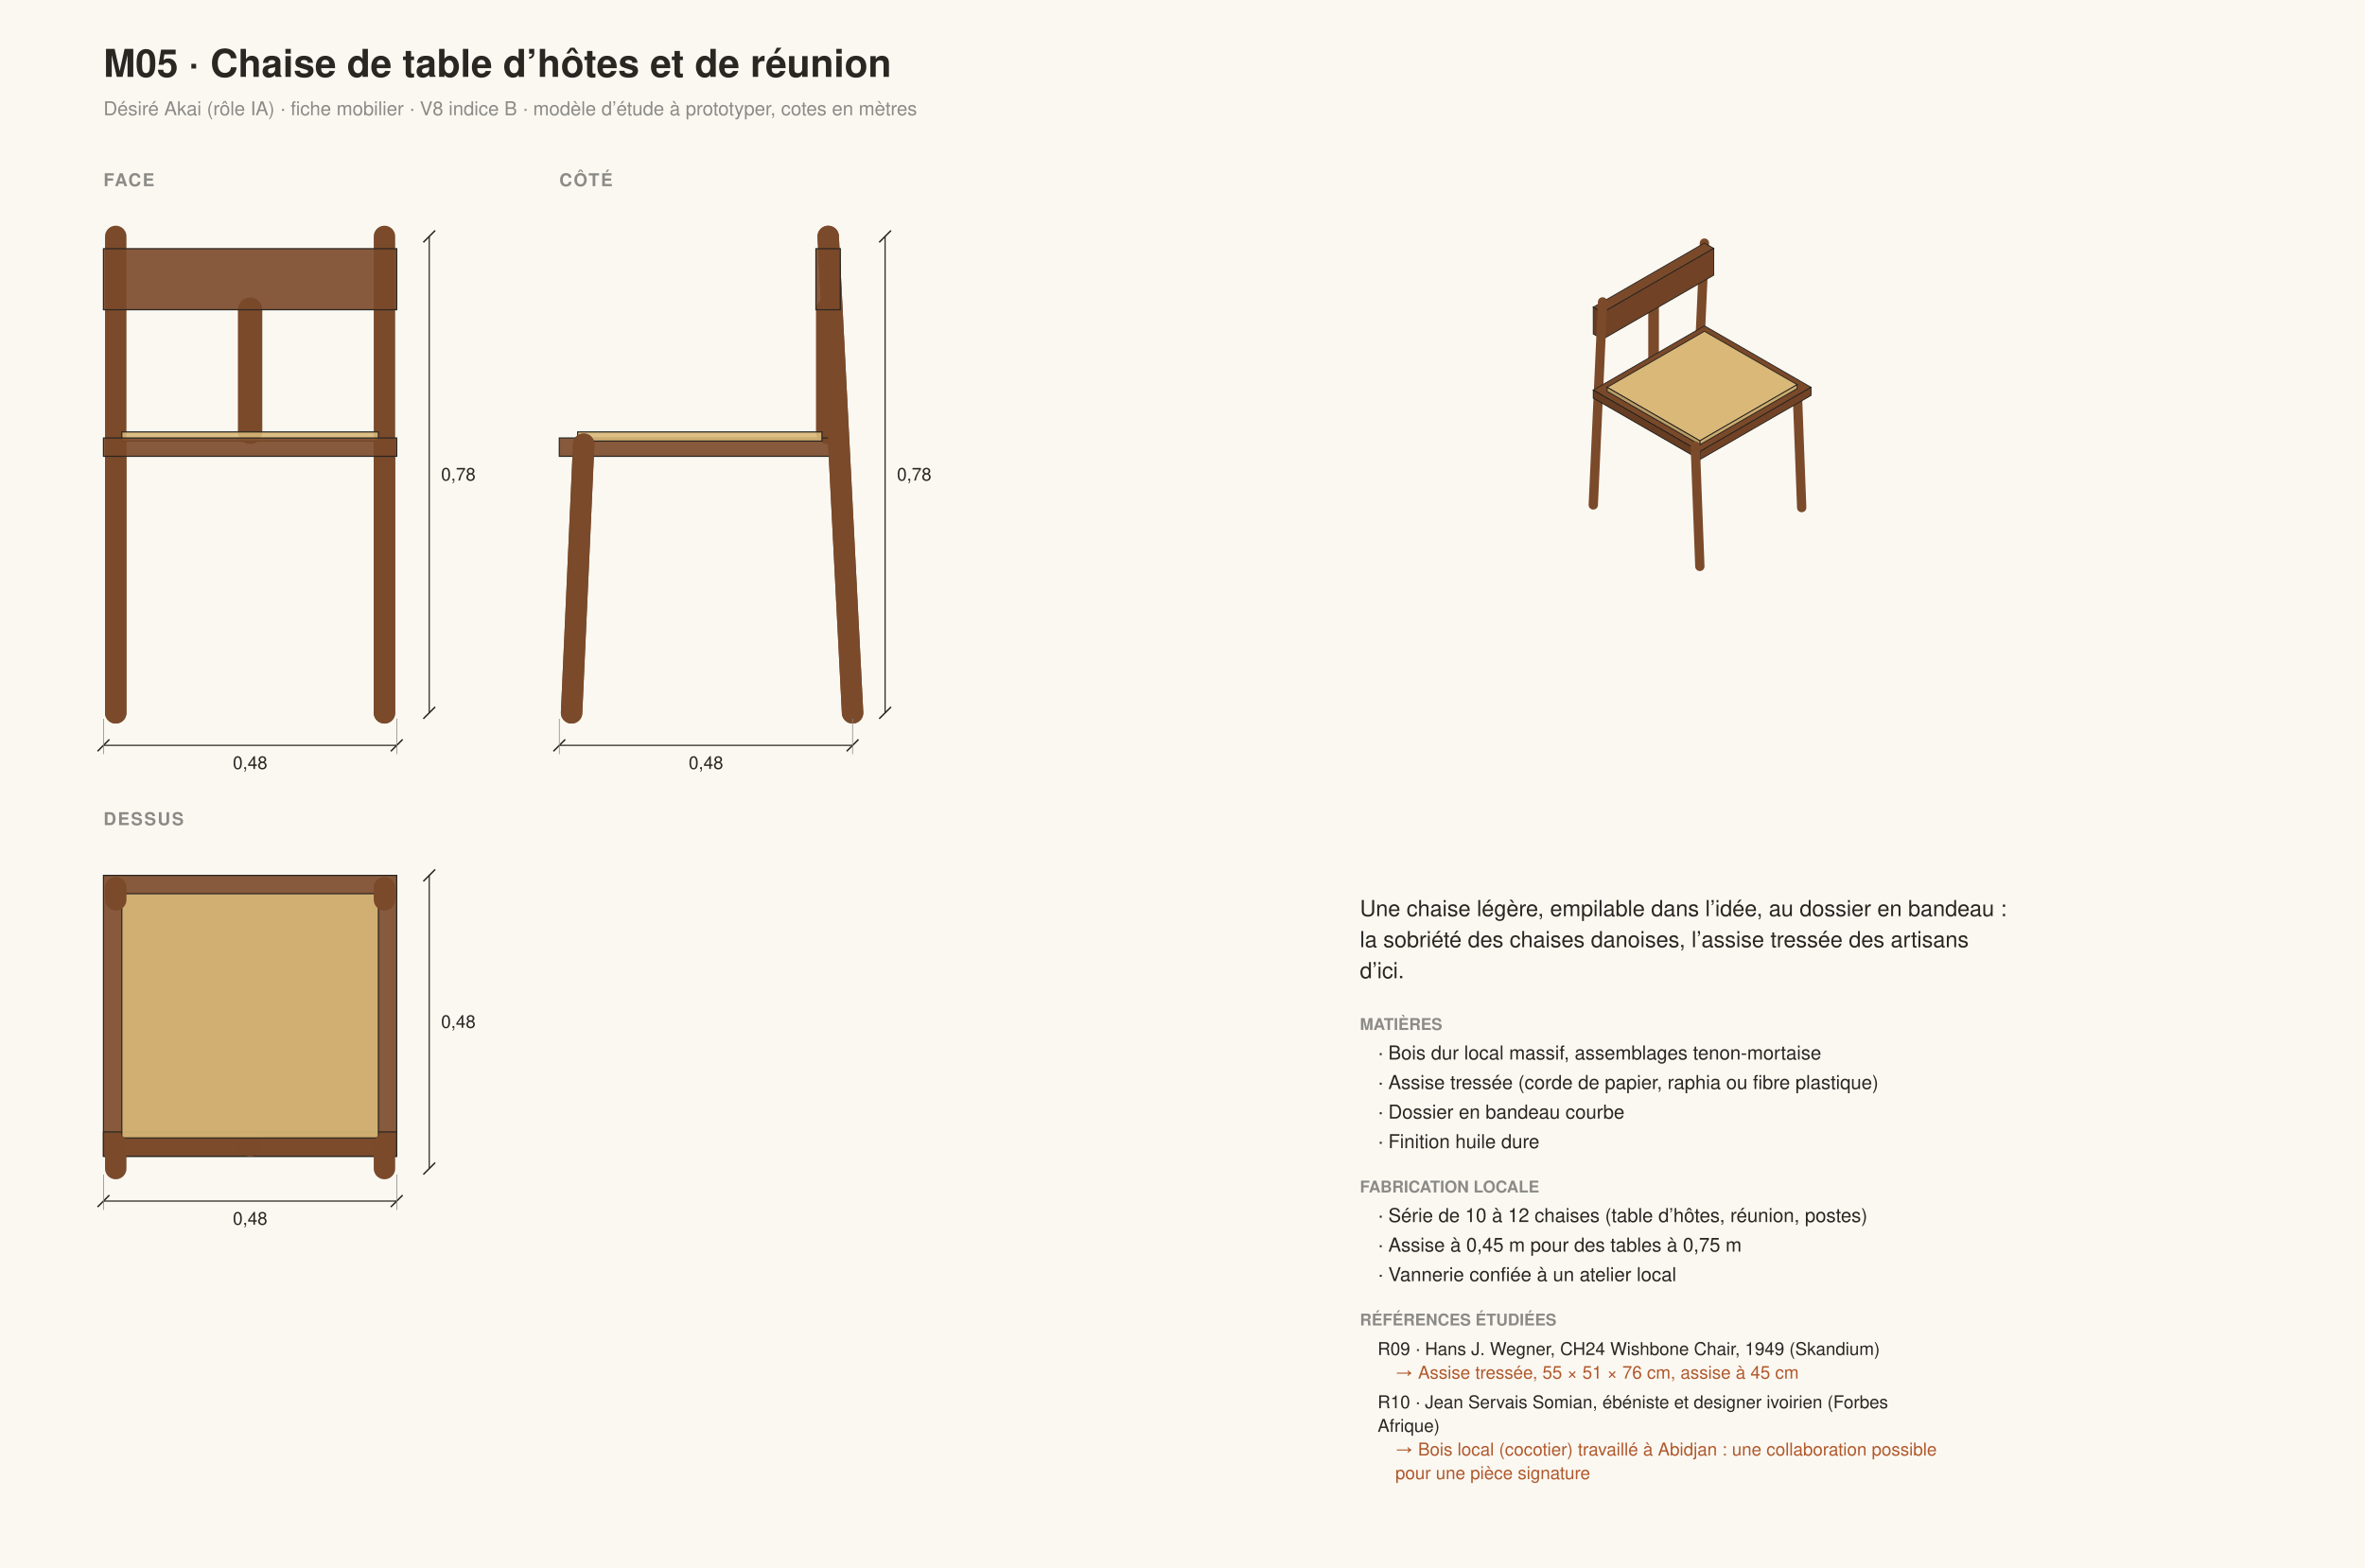
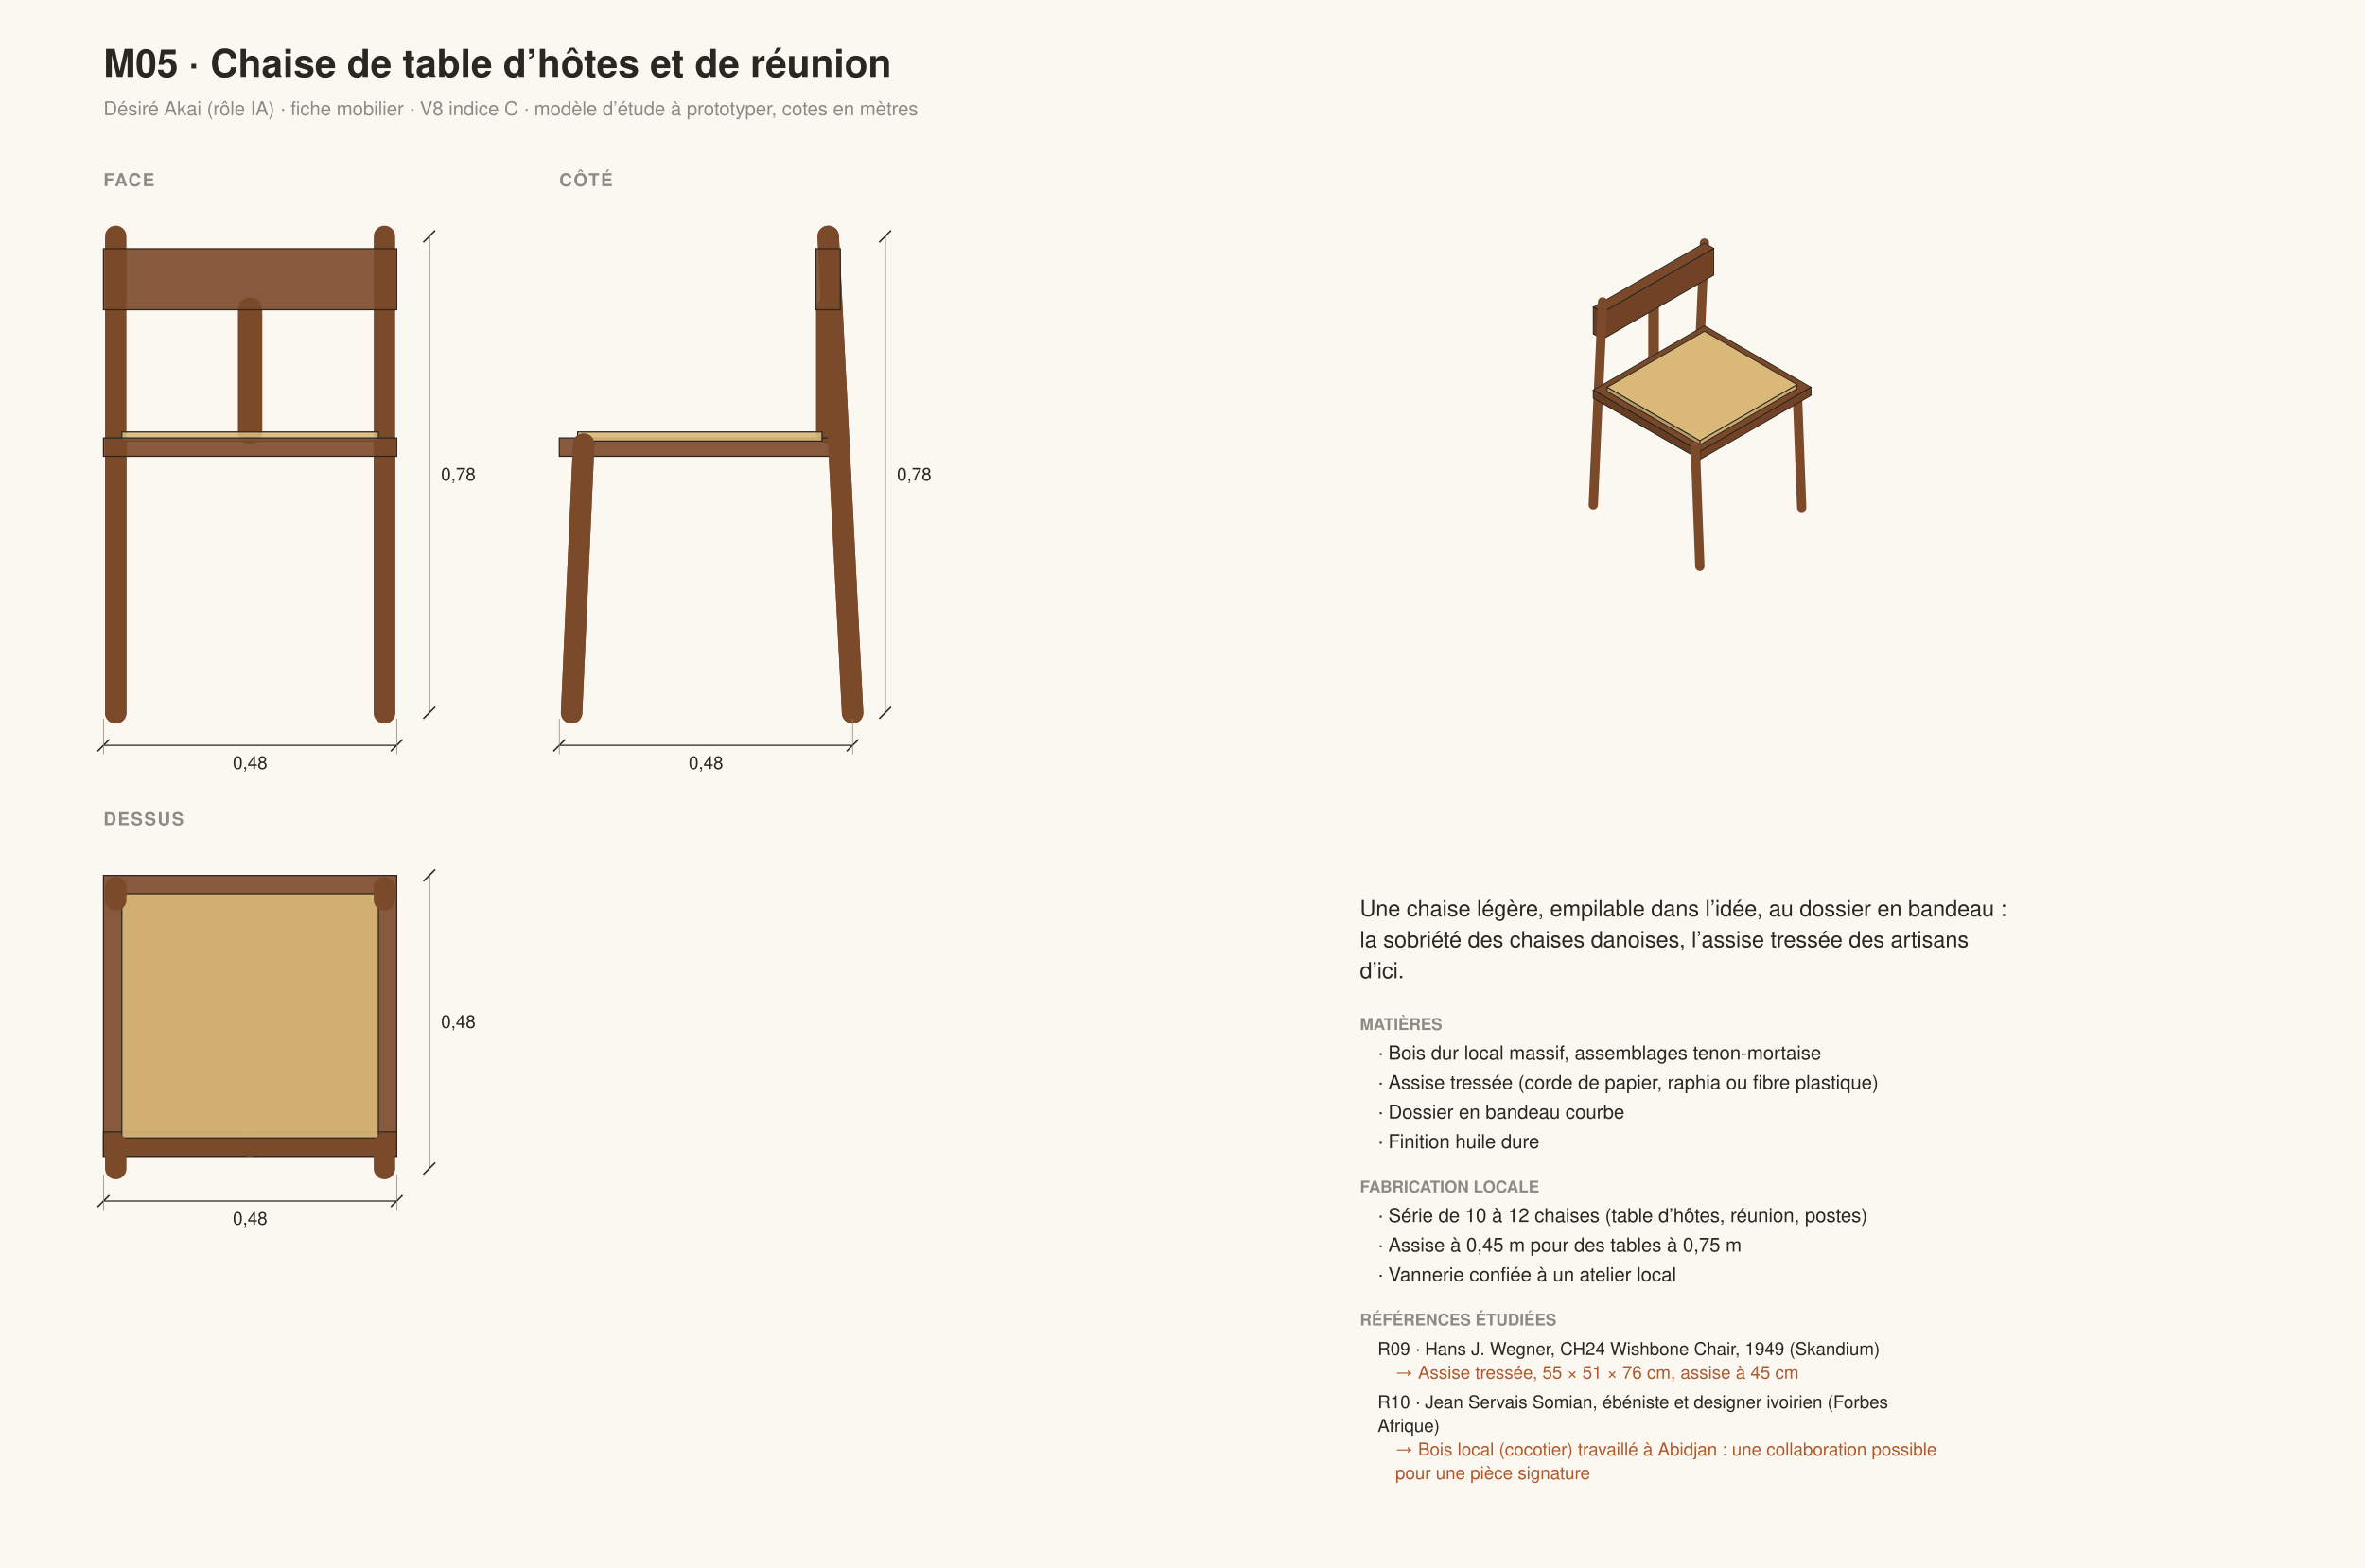
<svg xmlns="http://www.w3.org/2000/svg" viewBox="0 0 1600 1061" width="1600" height="1061">
  <rect width="1600" height="1061" fill="#fbf8f2" />
  <line x1="78.3" y1="482.4" x2="78.3" y2="300.5" stroke="#7a4a2a" stroke-width="14.5" stroke-linecap="round" />
  <line x1="260.1" y1="482.4" x2="260.1" y2="300.5" stroke="#7a4a2a" stroke-width="14.5" stroke-linecap="round" />
  <line x1="78.3" y1="482.4" x2="78.3" y2="160.0" stroke="#7a4a2a" stroke-width="14.5" stroke-linecap="round" />
  <line x1="260.1" y1="482.4" x2="260.1" y2="160.0" stroke="#7a4a2a" stroke-width="14.5" stroke-linecap="round" />
  <line x1="169.2" y1="292.3" x2="169.2" y2="209.6" stroke="#7a4a2a" stroke-width="16.5" stroke-linecap="round" />
  <rect x="82.4" y="292.3" width="173.6" height="6.2" fill="#d9b878" fill-opacity="0.9" stroke="#2a2622" stroke-width="0.8" />
  <rect x="70.0" y="296.4" width="198.4" height="12.4" fill="#7a4a2a" fill-opacity="0.9" stroke="#2a2622" stroke-width="0.8" />
  <rect x="70.0" y="168.3" width="198.4" height="41.3" fill="#7a4a2a" fill-opacity="0.9" stroke="#2a2622" stroke-width="0.8" />
  <text x="70" y="126.0" font-family="Archivo, Helvetica, Arial, sans-serif" font-size="12" font-weight="700" fill="#8b8a86" letter-spacing="1">FACE</text>
  <line x1="70.0" y1="504.4" x2="268.4" y2="504.4" stroke="#2a2622" stroke-width="0.8" />
  <line x1="66.0" y1="508.4" x2="74.0" y2="500.4" stroke="#2a2622" />
  <line x1="70.0" y1="486.4" x2="70.0" y2="510.4" stroke="#8b8a86" stroke-width="0.5" />
  <line x1="264.4" y1="508.4" x2="272.4" y2="500.4" stroke="#2a2622" />
  <line x1="268.4" y1="486.4" x2="268.4" y2="510.4" stroke="#8b8a86" stroke-width="0.5" />
  <text x="169.2" y="520.4" font-family="Archivo, Helvetica, Arial, sans-serif" font-size="12" text-anchor="middle" fill="#2a2622">0,48</text>
  <line x1="290.4" y1="160.0" x2="290.4" y2="482.4" stroke="#2a2622" stroke-width="0.8" />
  <line x1="286.4" y1="164.0" x2="294.4" y2="156.0" stroke="#2a2622" />
  <line x1="286.4" y1="486.4" x2="294.4" y2="478.4" stroke="#2a2622" />
  <text x="298.4" y="325.2" font-family="Archivo, Helvetica, Arial, sans-serif" font-size="12" fill="#2a2622">0,78</text>
  <line x1="386.7" y1="482.4" x2="394.9" y2="300.5" stroke="#7a4a2a" stroke-width="14.5" stroke-linecap="round" />
  <line x1="576.8" y1="482.4" x2="560.3" y2="160.0" stroke="#7a4a2a" stroke-width="14.5" stroke-linecap="round" />
  <line x1="560.3" y1="292.3" x2="560.3" y2="209.6" stroke="#7a4a2a" stroke-width="16.5" stroke-linecap="round" />
  <rect x="378.4" y="296.4" width="190.1" height="12.4" fill="#7a4a2a" fill-opacity="0.9" stroke="#2a2622" stroke-width="0.8" />
  <rect x="390.8" y="292.3" width="165.3" height="6.2" fill="#d9b878" fill-opacity="0.9" stroke="#2a2622" stroke-width="0.8" />
  <line x1="386.7" y1="482.4" x2="394.9" y2="300.5" stroke="#7a4a2a" stroke-width="14.5" stroke-linecap="round" />
  <line x1="576.8" y1="482.4" x2="560.3" y2="160.0" stroke="#7a4a2a" stroke-width="14.5" stroke-linecap="round" />
  <rect x="552.0" y="168.3" width="16.5" height="41.3" fill="#7a4a2a" fill-opacity="0.9" stroke="#2a2622" stroke-width="0.8" />
  <text x="378.4" y="126.0" font-family="Archivo, Helvetica, Arial, sans-serif" font-size="12" font-weight="700" fill="#8b8a86" letter-spacing="1">CÔTÉ</text>
  <line x1="378.4" y1="504.4" x2="576.8" y2="504.4" stroke="#2a2622" stroke-width="0.8" />
  <line x1="374.4" y1="508.4" x2="382.4" y2="500.4" stroke="#2a2622" />
  <line x1="378.4" y1="486.4" x2="378.4" y2="510.4" stroke="#8b8a86" stroke-width="0.5" />
  <line x1="572.8" y1="508.4" x2="580.8" y2="500.4" stroke="#2a2622" />
  <line x1="576.8" y1="486.4" x2="576.8" y2="510.4" stroke="#8b8a86" stroke-width="0.5" />
  <text x="477.6" y="520.4" font-family="Archivo, Helvetica, Arial, sans-serif" font-size="12" text-anchor="middle" fill="#2a2622">0,48</text>
  <line x1="598.8" y1="160.0" x2="598.8" y2="482.4" stroke="#2a2622" stroke-width="0.8" />
  <line x1="594.8" y1="164.0" x2="602.8" y2="156.0" stroke="#2a2622" />
  <line x1="594.8" y1="486.4" x2="602.8" y2="478.4" stroke="#2a2622" />
  <text x="606.8" y="325.2" font-family="Archivo, Helvetica, Arial, sans-serif" font-size="12" fill="#2a2622">0,78</text>
  <rect x="70.0" y="592.4" width="198.4" height="190.1" fill="#7a4a2a" fill-opacity="0.9" stroke="#2a2622" stroke-width="0.8" />
  <rect x="70.0" y="766.0" width="198.4" height="16.5" fill="#7a4a2a" fill-opacity="0.9" stroke="#2a2622" stroke-width="0.8" />
  <line x1="169.2" y1="774.3" x2="169.2" y2="774.3" stroke="#7a4a2a" stroke-width="16.5" stroke-linecap="round" />
  <rect x="82.4" y="604.8" width="173.6" height="165.3" fill="#d9b878" fill-opacity="0.9" stroke="#2a2622" stroke-width="0.8" />
  <line x1="78.3" y1="600.7" x2="78.3" y2="608.9" stroke="#7a4a2a" stroke-width="14.5" stroke-linecap="round" />
  <line x1="78.3" y1="790.8" x2="78.3" y2="774.3" stroke="#7a4a2a" stroke-width="14.5" stroke-linecap="round" />
  <line x1="260.1" y1="600.7" x2="260.1" y2="608.9" stroke="#7a4a2a" stroke-width="14.5" stroke-linecap="round" />
  <line x1="260.1" y1="790.8" x2="260.1" y2="774.3" stroke="#7a4a2a" stroke-width="14.5" stroke-linecap="round" />
  <text x="70" y="558.4" font-family="Archivo, Helvetica, Arial, sans-serif" font-size="12" font-weight="700" fill="#8b8a86" letter-spacing="1">DESSUS</text>
  <line x1="70.0" y1="812.8" x2="268.4" y2="812.8" stroke="#2a2622" stroke-width="0.8" />
  <line x1="66.0" y1="816.8" x2="74.0" y2="808.8" stroke="#2a2622" />
  <line x1="70.0" y1="794.8" x2="70.0" y2="818.8" stroke="#8b8a86" stroke-width="0.5" />
  <line x1="264.4" y1="816.8" x2="272.4" y2="808.8" stroke="#2a2622" />
  <line x1="268.4" y1="794.8" x2="268.4" y2="818.8" stroke="#8b8a86" stroke-width="0.5" />
  <text x="169.2" y="828.8" font-family="Archivo, Helvetica, Arial, sans-serif" font-size="12" text-anchor="middle" fill="#2a2622">0,48</text>
  <line x1="290.4" y1="592.4" x2="290.4" y2="790.8" stroke="#2a2622" stroke-width="0.8" />
  <line x1="286.4" y1="596.4" x2="294.4" y2="588.4" stroke="#2a2622" />
  <line x1="286.4" y1="794.8" x2="294.4" y2="786.8" stroke="#2a2622" />
  <text x="298.4" y="695.6" font-family="Archivo, Helvetica, Arial, sans-serif" font-size="12" fill="#2a2622">0,48</text>
  <line x1="1146.9" y1="301.9" x2="1153.1" y2="164.5" stroke="#7a4a2a" stroke-width="6.3" stroke-linecap="round" />
  <line x1="1118.7" y1="242.2" x2="1118.7" y2="206.1" stroke="#7a4a2a" stroke-width="7.2" stroke-linecap="round" />
  <polygon points="1084.2,211.5 1159.4,168.1 1153.1,164.5 1077.9,207.9" fill="#7a4a2a" fill-opacity="1" stroke="#2a2622" stroke-width="0.6" style="filter:brightness(1.0)" />
  <polygon points="1084.2,229.6 1159.4,186.2 1159.4,168.1 1084.2,211.5" fill="#7a4a2a" fill-opacity="1" stroke="#2a2622" stroke-width="0.6" style="filter:brightness(0.85)" />
  <polygon points="1084.2,229.6 1077.9,226.0 1077.9,207.9 1084.2,211.5" fill="#7a4a2a" fill-opacity="1" stroke="#2a2622" stroke-width="0.6" style="filter:brightness(0.68)" />
  <line x1="1218.9" y1="343.5" x2="1215.8" y2="262.1" stroke="#7a4a2a" stroke-width="6.3" stroke-linecap="round" />
  <line x1="1077.9" y1="341.7" x2="1084.2" y2="204.3" stroke="#7a4a2a" stroke-width="6.3" stroke-linecap="round" />
  <polygon points="1150.0,305.6 1225.2,262.1 1153.1,220.5 1077.9,264.0" fill="#7a4a2a" fill-opacity="1" stroke="#2a2622" stroke-width="0.6" style="filter:brightness(1.0)" />
  <polygon points="1150.0,311.0 1225.2,267.6 1225.2,262.1 1150.0,305.6" fill="#7a4a2a" fill-opacity="1" stroke="#2a2622" stroke-width="0.6" style="filter:brightness(0.85)" />
  <polygon points="1150.0,311.0 1077.9,269.4 1077.9,264.0 1150.0,305.6" fill="#7a4a2a" fill-opacity="1" stroke="#2a2622" stroke-width="0.6" style="filter:brightness(0.68)" />
  <polygon points="1150.0,298.3 1215.8,260.3 1153.1,224.2 1087.3,262.1" fill="#d9b878" fill-opacity="1" stroke="#2a2622" stroke-width="0.6" style="filter:brightness(1.0)" />
  <polygon points="1150.0,301.0 1215.8,263.0 1215.8,260.3 1150.0,298.3" fill="#d9b878" fill-opacity="1" stroke="#2a2622" stroke-width="0.6" style="filter:brightness(0.85)" />
  <polygon points="1150.0,301.0 1087.3,264.9 1087.3,262.1 1150.0,298.3" fill="#d9b878" fill-opacity="1" stroke="#2a2622" stroke-width="0.6" style="filter:brightness(0.68)" />
  <line x1="1150.0" y1="383.3" x2="1146.9" y2="301.9" stroke="#7a4a2a" stroke-width="6.3" stroke-linecap="round" />
  <text x="70" y="52" font-family="Archivo, Helvetica, Arial, sans-serif" font-size="26" font-weight="700" fill="#2a2622" text-anchor="start">M05 · Chaise de table d’hôtes et de réunion</text>
-   <text x="70" y="78" font-family="Archivo, Helvetica, Arial, sans-serif" font-size="13" font-weight="400" fill="#8b8a86" text-anchor="start">Désiré Akai (rôle IA) · fiche mobilier · V8 indice B · modèle d’étude à prototyper, cotes en mètres</text>
+   <text x="70" y="78" font-family="Archivo, Helvetica, Arial, sans-serif" font-size="13" font-weight="400" fill="#8b8a86" text-anchor="start">Désiré Akai (rôle IA) · fiche mobilier · V8 indice C · modèle d’étude à prototyper, cotes en mètres</text>
  <text x="920" y="620" font-family="Archivo, Helvetica, Arial, sans-serif" font-size="15" font-weight="400" fill="#2a2622" text-anchor="start">Une chaise légère, empilable dans l’idée, au dossier en bandeau :</text>
  <text x="920" y="641" font-family="Archivo, Helvetica, Arial, sans-serif" font-size="15" font-weight="400" fill="#2a2622" text-anchor="start">la sobriété des chaises danoises, l’assise tressée des artisans</text>
  <text x="920" y="662" font-family="Archivo, Helvetica, Arial, sans-serif" font-size="15" font-weight="400" fill="#2a2622" text-anchor="start">d’ici.</text>
  <text x="920" y="697" font-family="Archivo, Helvetica, Arial, sans-serif" font-size="11" font-weight="700" fill="#8b8a86" text-anchor="start">MATIÈRES</text>
  <text x="932" y="717" font-family="Archivo, Helvetica, Arial, sans-serif" font-size="13" font-weight="400" fill="#2a2622" text-anchor="start">· Bois dur local massif, assemblages tenon-mortaise</text>
  <text x="932" y="737" font-family="Archivo, Helvetica, Arial, sans-serif" font-size="13" font-weight="400" fill="#2a2622" text-anchor="start">· Assise tressée (corde de papier, raphia ou fibre plastique)</text>
  <text x="932" y="757" font-family="Archivo, Helvetica, Arial, sans-serif" font-size="13" font-weight="400" fill="#2a2622" text-anchor="start">· Dossier en bandeau courbe</text>
  <text x="932" y="777" font-family="Archivo, Helvetica, Arial, sans-serif" font-size="13" font-weight="400" fill="#2a2622" text-anchor="start">· Finition huile dure</text>
  <text x="920" y="807" font-family="Archivo, Helvetica, Arial, sans-serif" font-size="11" font-weight="700" fill="#8b8a86" text-anchor="start">FABRICATION LOCALE</text>
  <text x="932" y="827" font-family="Archivo, Helvetica, Arial, sans-serif" font-size="13" font-weight="400" fill="#2a2622" text-anchor="start">· Série de 10 à 12 chaises (table d’hôtes, réunion, postes)</text>
  <text x="932" y="847" font-family="Archivo, Helvetica, Arial, sans-serif" font-size="13" font-weight="400" fill="#2a2622" text-anchor="start">· Assise à 0,45 m pour des tables à 0,75 m</text>
  <text x="932" y="867" font-family="Archivo, Helvetica, Arial, sans-serif" font-size="13" font-weight="400" fill="#2a2622" text-anchor="start">· Vannerie confiée à un atelier local</text>
  <text x="920" y="897" font-family="Archivo, Helvetica, Arial, sans-serif" font-size="11" font-weight="700" fill="#8b8a86" text-anchor="start">RÉFÉRENCES ÉTUDIÉES</text>
  <text x="932" y="917" font-family="Archivo, Helvetica, Arial, sans-serif" font-size="12" font-weight="400" fill="#2a2622" text-anchor="start">R09 · Hans J. Wegner, CH24 Wishbone Chair, 1949 (Skandium)</text>
  <text x="944" y="933" font-family="Archivo, Helvetica, Arial, sans-serif" font-size="12" font-weight="400" fill="#b0582b" text-anchor="start">→ Assise tressée, 55 × 51 × 76 cm, assise à 45 cm</text>
  <text x="932" y="953" font-family="Archivo, Helvetica, Arial, sans-serif" font-size="12" font-weight="400" fill="#2a2622" text-anchor="start">R10 · Jean Servais Somian, ébéniste et designer ivoirien (Forbes</text>
  <text x="932" y="969" font-family="Archivo, Helvetica, Arial, sans-serif" font-size="12" font-weight="400" fill="#2a2622" text-anchor="start">Afrique)</text>
  <text x="944" y="985" font-family="Archivo, Helvetica, Arial, sans-serif" font-size="12" font-weight="400" fill="#b0582b" text-anchor="start">→ Bois local (cocotier) travaillé à Abidjan : une collaboration possible</text>
  <text x="944" y="1001" font-family="Archivo, Helvetica, Arial, sans-serif" font-size="12" font-weight="400" fill="#b0582b" text-anchor="start">pour une pièce signature</text>
</svg>
